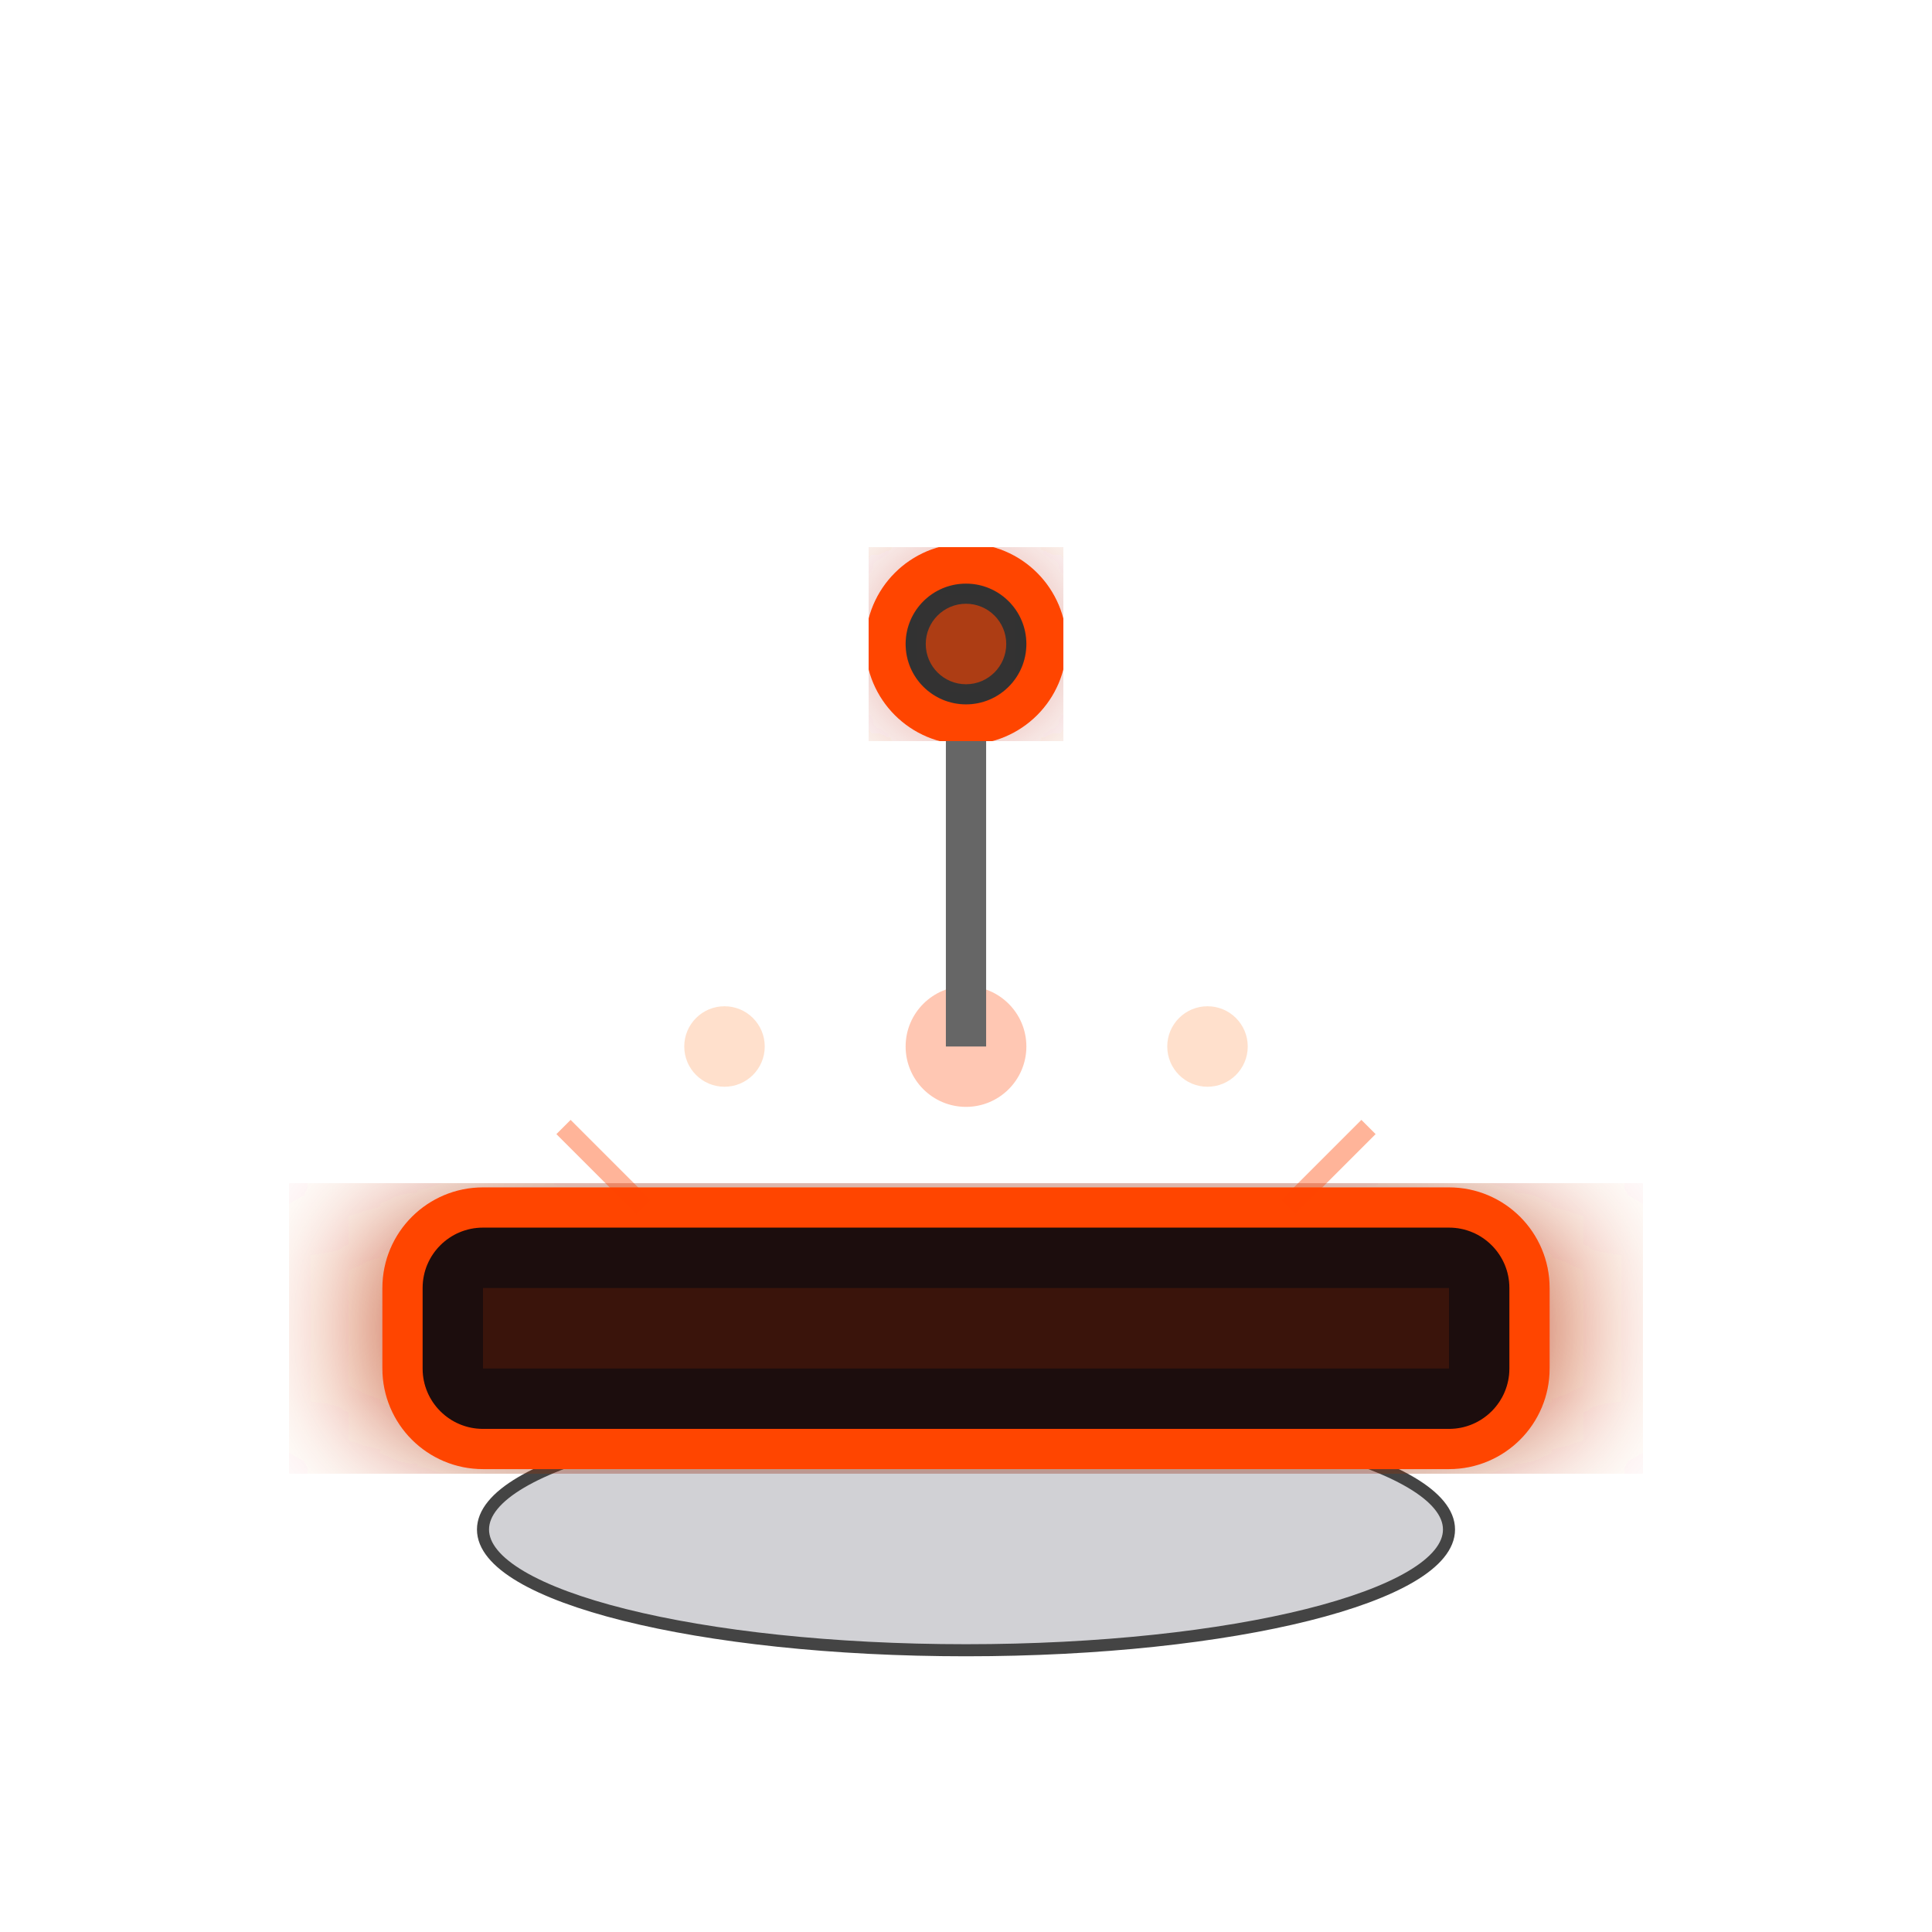
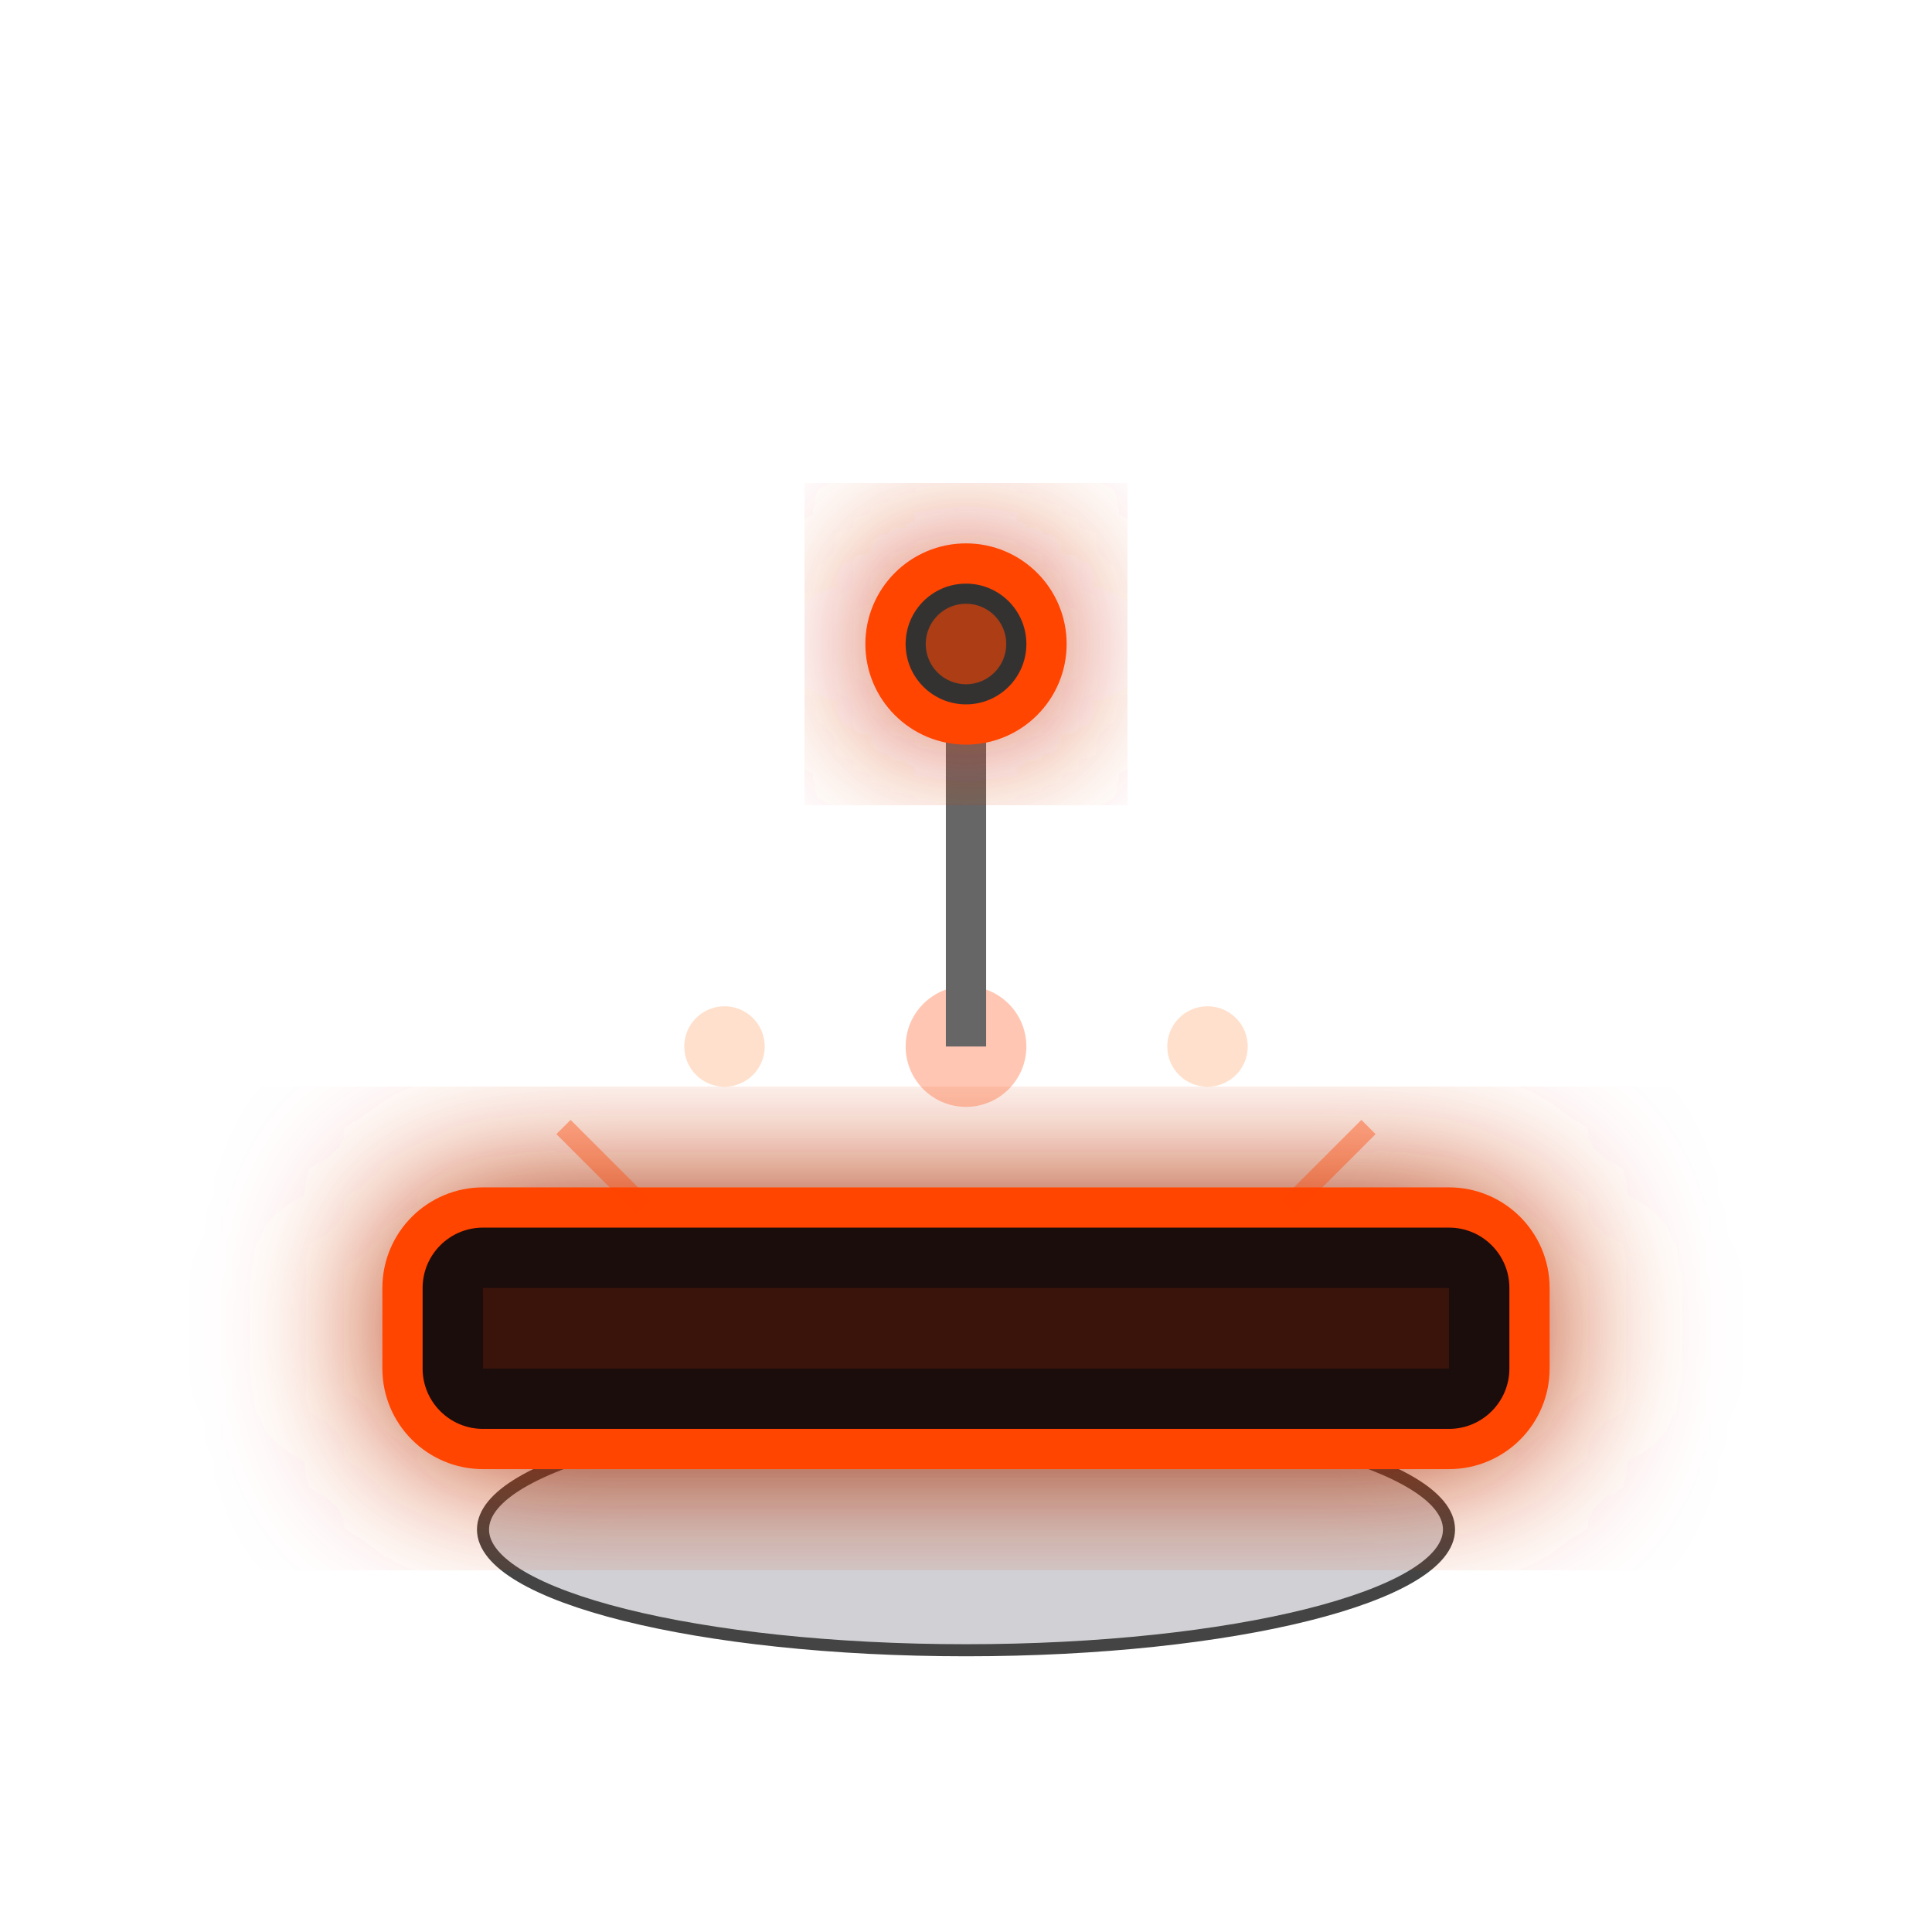
- <svg xmlns="http://www.w3.org/2000/svg" viewBox="0 0 48 48" width="48" height="48">
+ <svg xmlns="http://www.w3.org/2000/svg" overflow="visible" viewBox="0 0 48 48" width="48" height="48">
  <defs>
-     <filter id="glow">
+     <filter id="glow" x="-50%" y="-50%" width="200%" height="200%">
      <feGaussianBlur stdDeviation="2" result="blur" />
      <feMerge>
        <feMergeNode in="blur" />
        <feMergeNode in="SourceGraphic" />
      </feMerge>
    </filter>
-     <filter id="glow-strong">
+     <filter id="glow-strong" x="-50%" y="-50%" width="200%" height="200%">
      <feGaussianBlur stdDeviation="3" result="blur" />
      <feMerge>
        <feMergeNode in="blur" />
        <feMergeNode in="SourceGraphic" />
      </feMerge>
    </filter>
  </defs>
  <ellipse cx="24" cy="38" rx="12" ry="3" fill="#1a1a2e33" stroke="#444" stroke-width="0.3" />
  <rect x="10" y="30" width="28" height="6" rx="2" fill="#1a0a0a" stroke="#ff4400" stroke-width="1" filter="url(#glow)" />
  <rect x="12" y="32" width="24" height="2" fill="#ff440022" />
  <circle cx="24" cy="26" r="1.5" fill="#ff4400" opacity="0.3">
    <animate attributeName="opacity" values="0.3;0.8;0.3" dur="2s" repeatCount="indefinite" />
  </circle>
  <circle cx="18" cy="26" r="1" fill="#ff6600" opacity="0.2">
    <animate attributeName="opacity" values="0.2;0.6;0.2" dur="2.5s" repeatCount="indefinite" />
  </circle>
  <circle cx="30" cy="26" r="1" fill="#ff6600" opacity="0.2">
    <animate attributeName="opacity" values="0.2;0.6;0.2" dur="2.5s" begin="0.5s" repeatCount="indefinite" />
  </circle>
  <path d="M24,26 L24,18" stroke="#666" stroke-width="1" />
  <circle cx="24" cy="16" r="2" fill="#333" stroke="#ff4400" stroke-width="1" filter="url(#glow)" />
  <circle cx="24" cy="16" r="1" fill="#ff4400" opacity="0.6" filter="url(#glow-strong)">
    <animate attributeName="r" values="1;1.5;1" dur="0.8s" repeatCount="indefinite" />
    <animate attributeName="opacity" values="0.6;1;0.6" dur="0.8s" repeatCount="indefinite" />
  </circle>
  <line x1="16" y1="30" x2="14" y2="28" stroke="#ff4400" stroke-width="0.5" opacity="0.4" />
  <line x1="32" y1="30" x2="34" y2="28" stroke="#ff4400" stroke-width="0.5" opacity="0.4" />
</svg>
